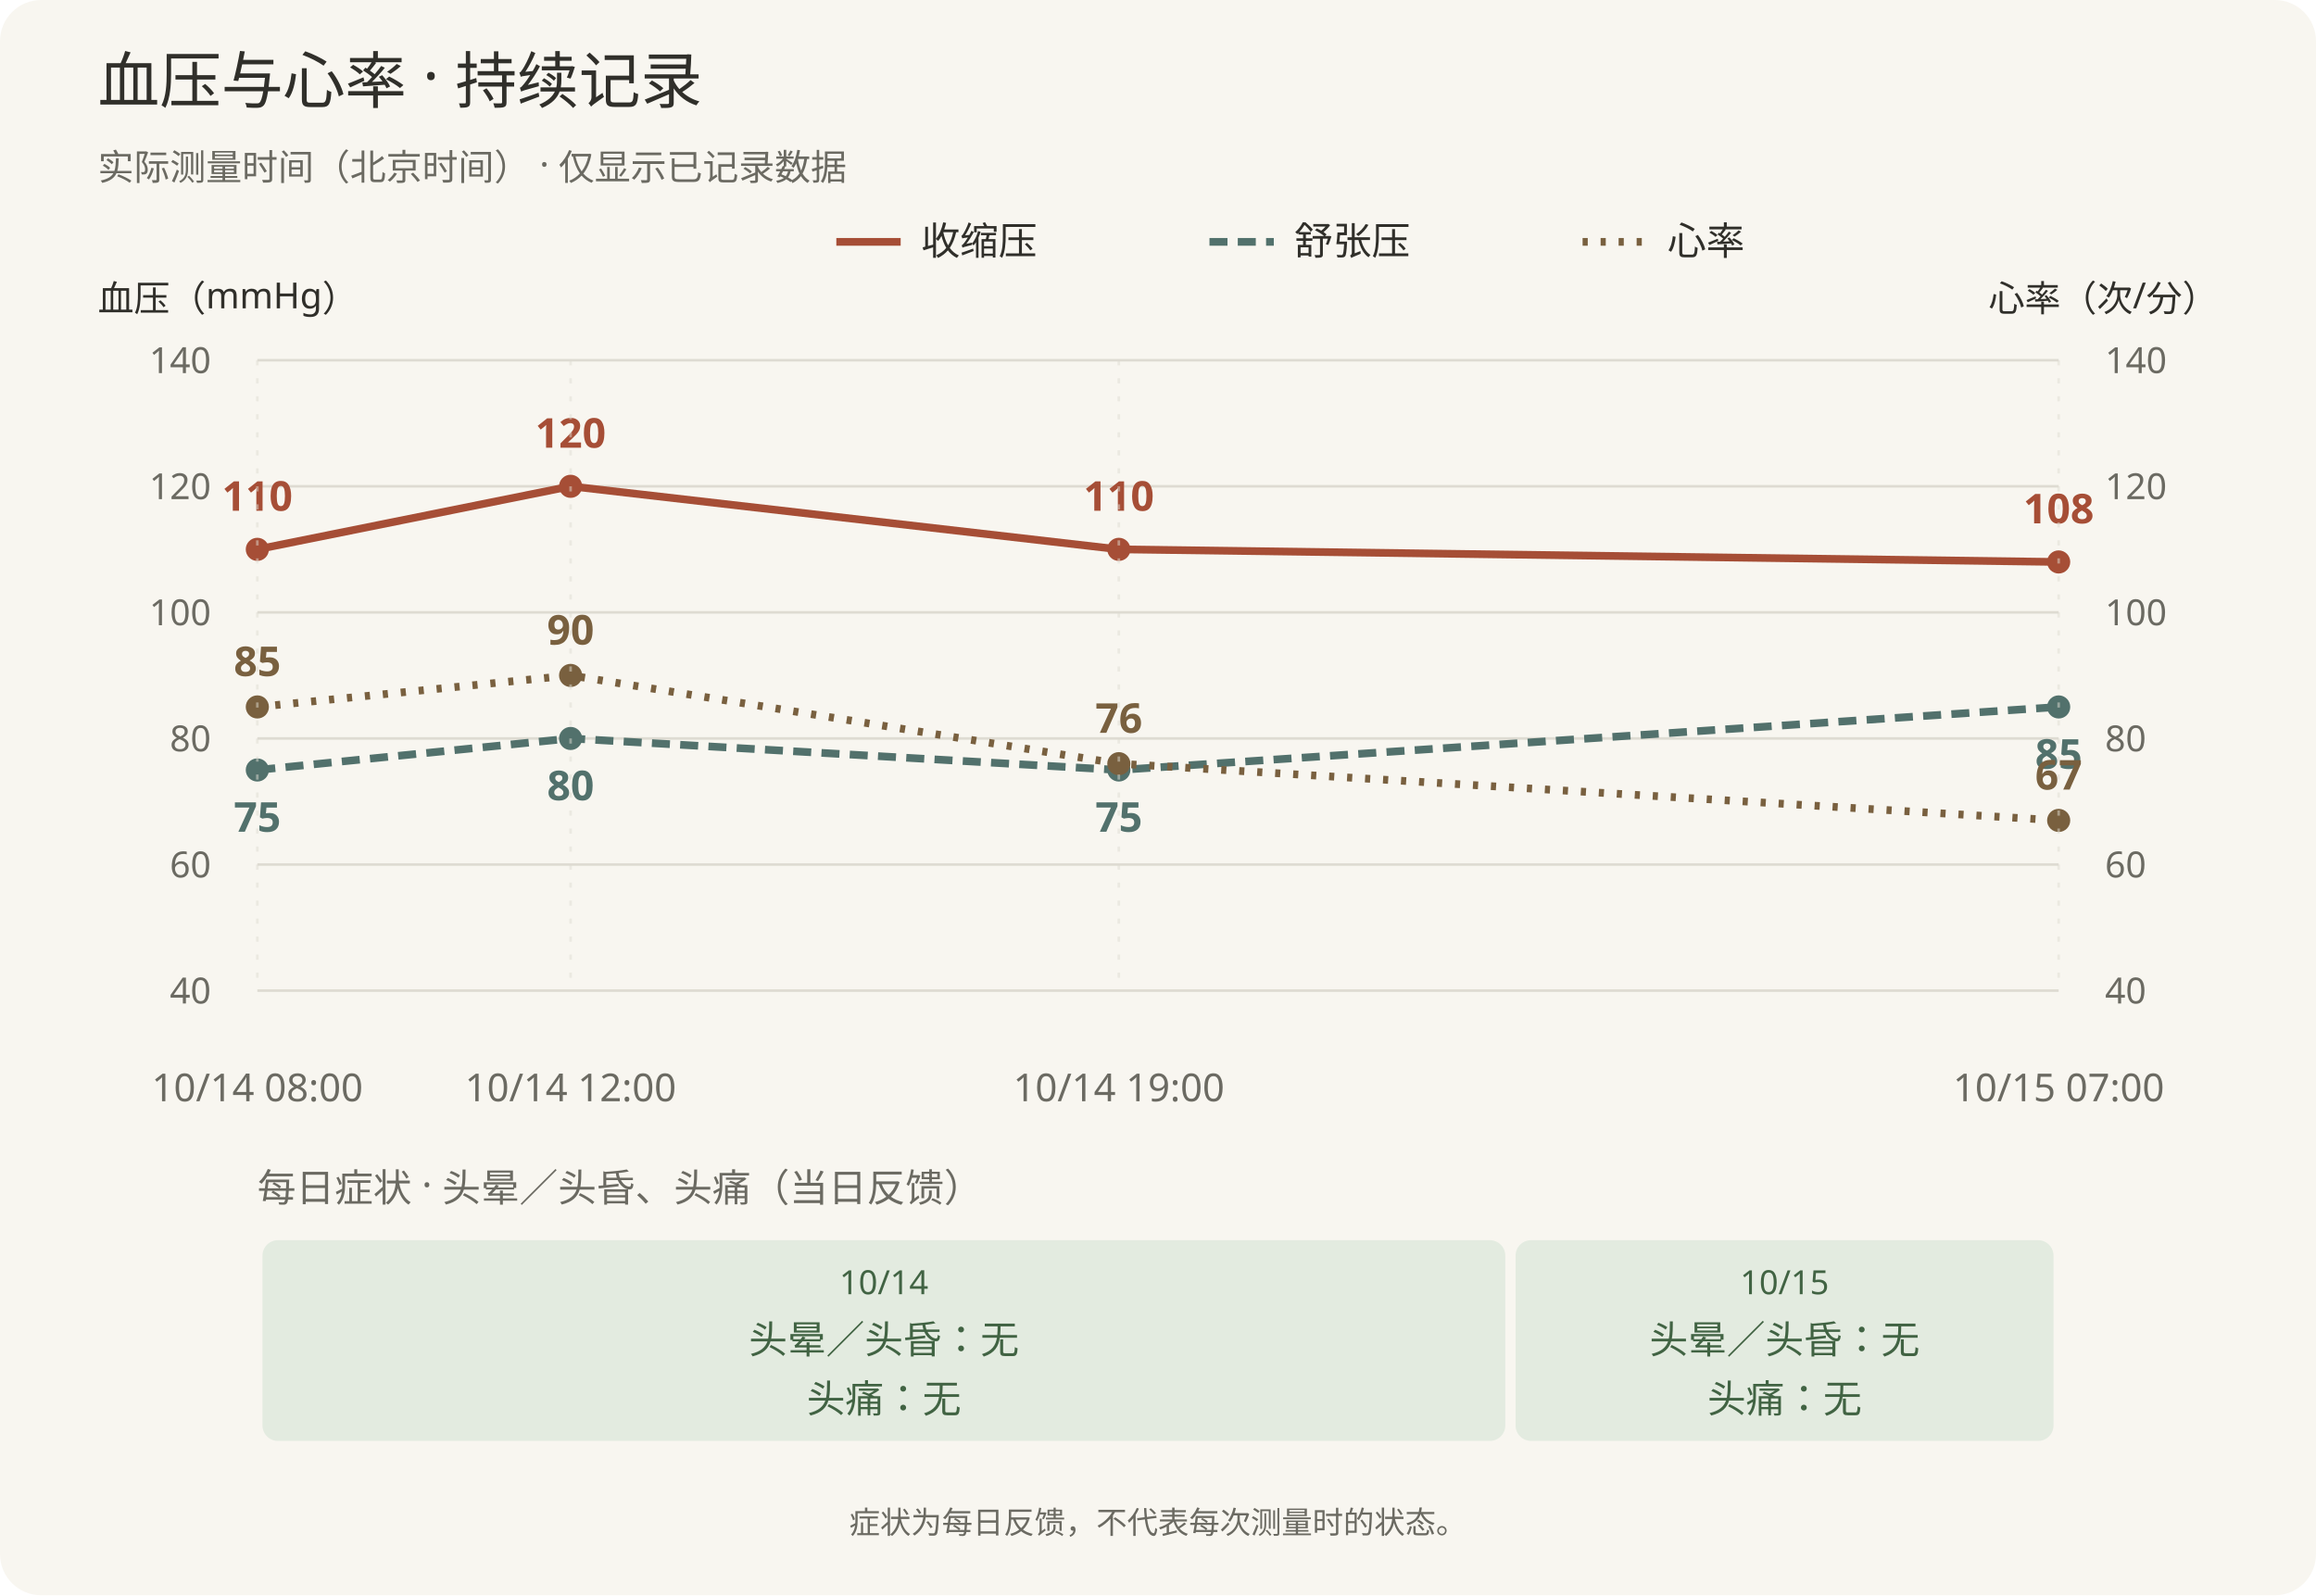
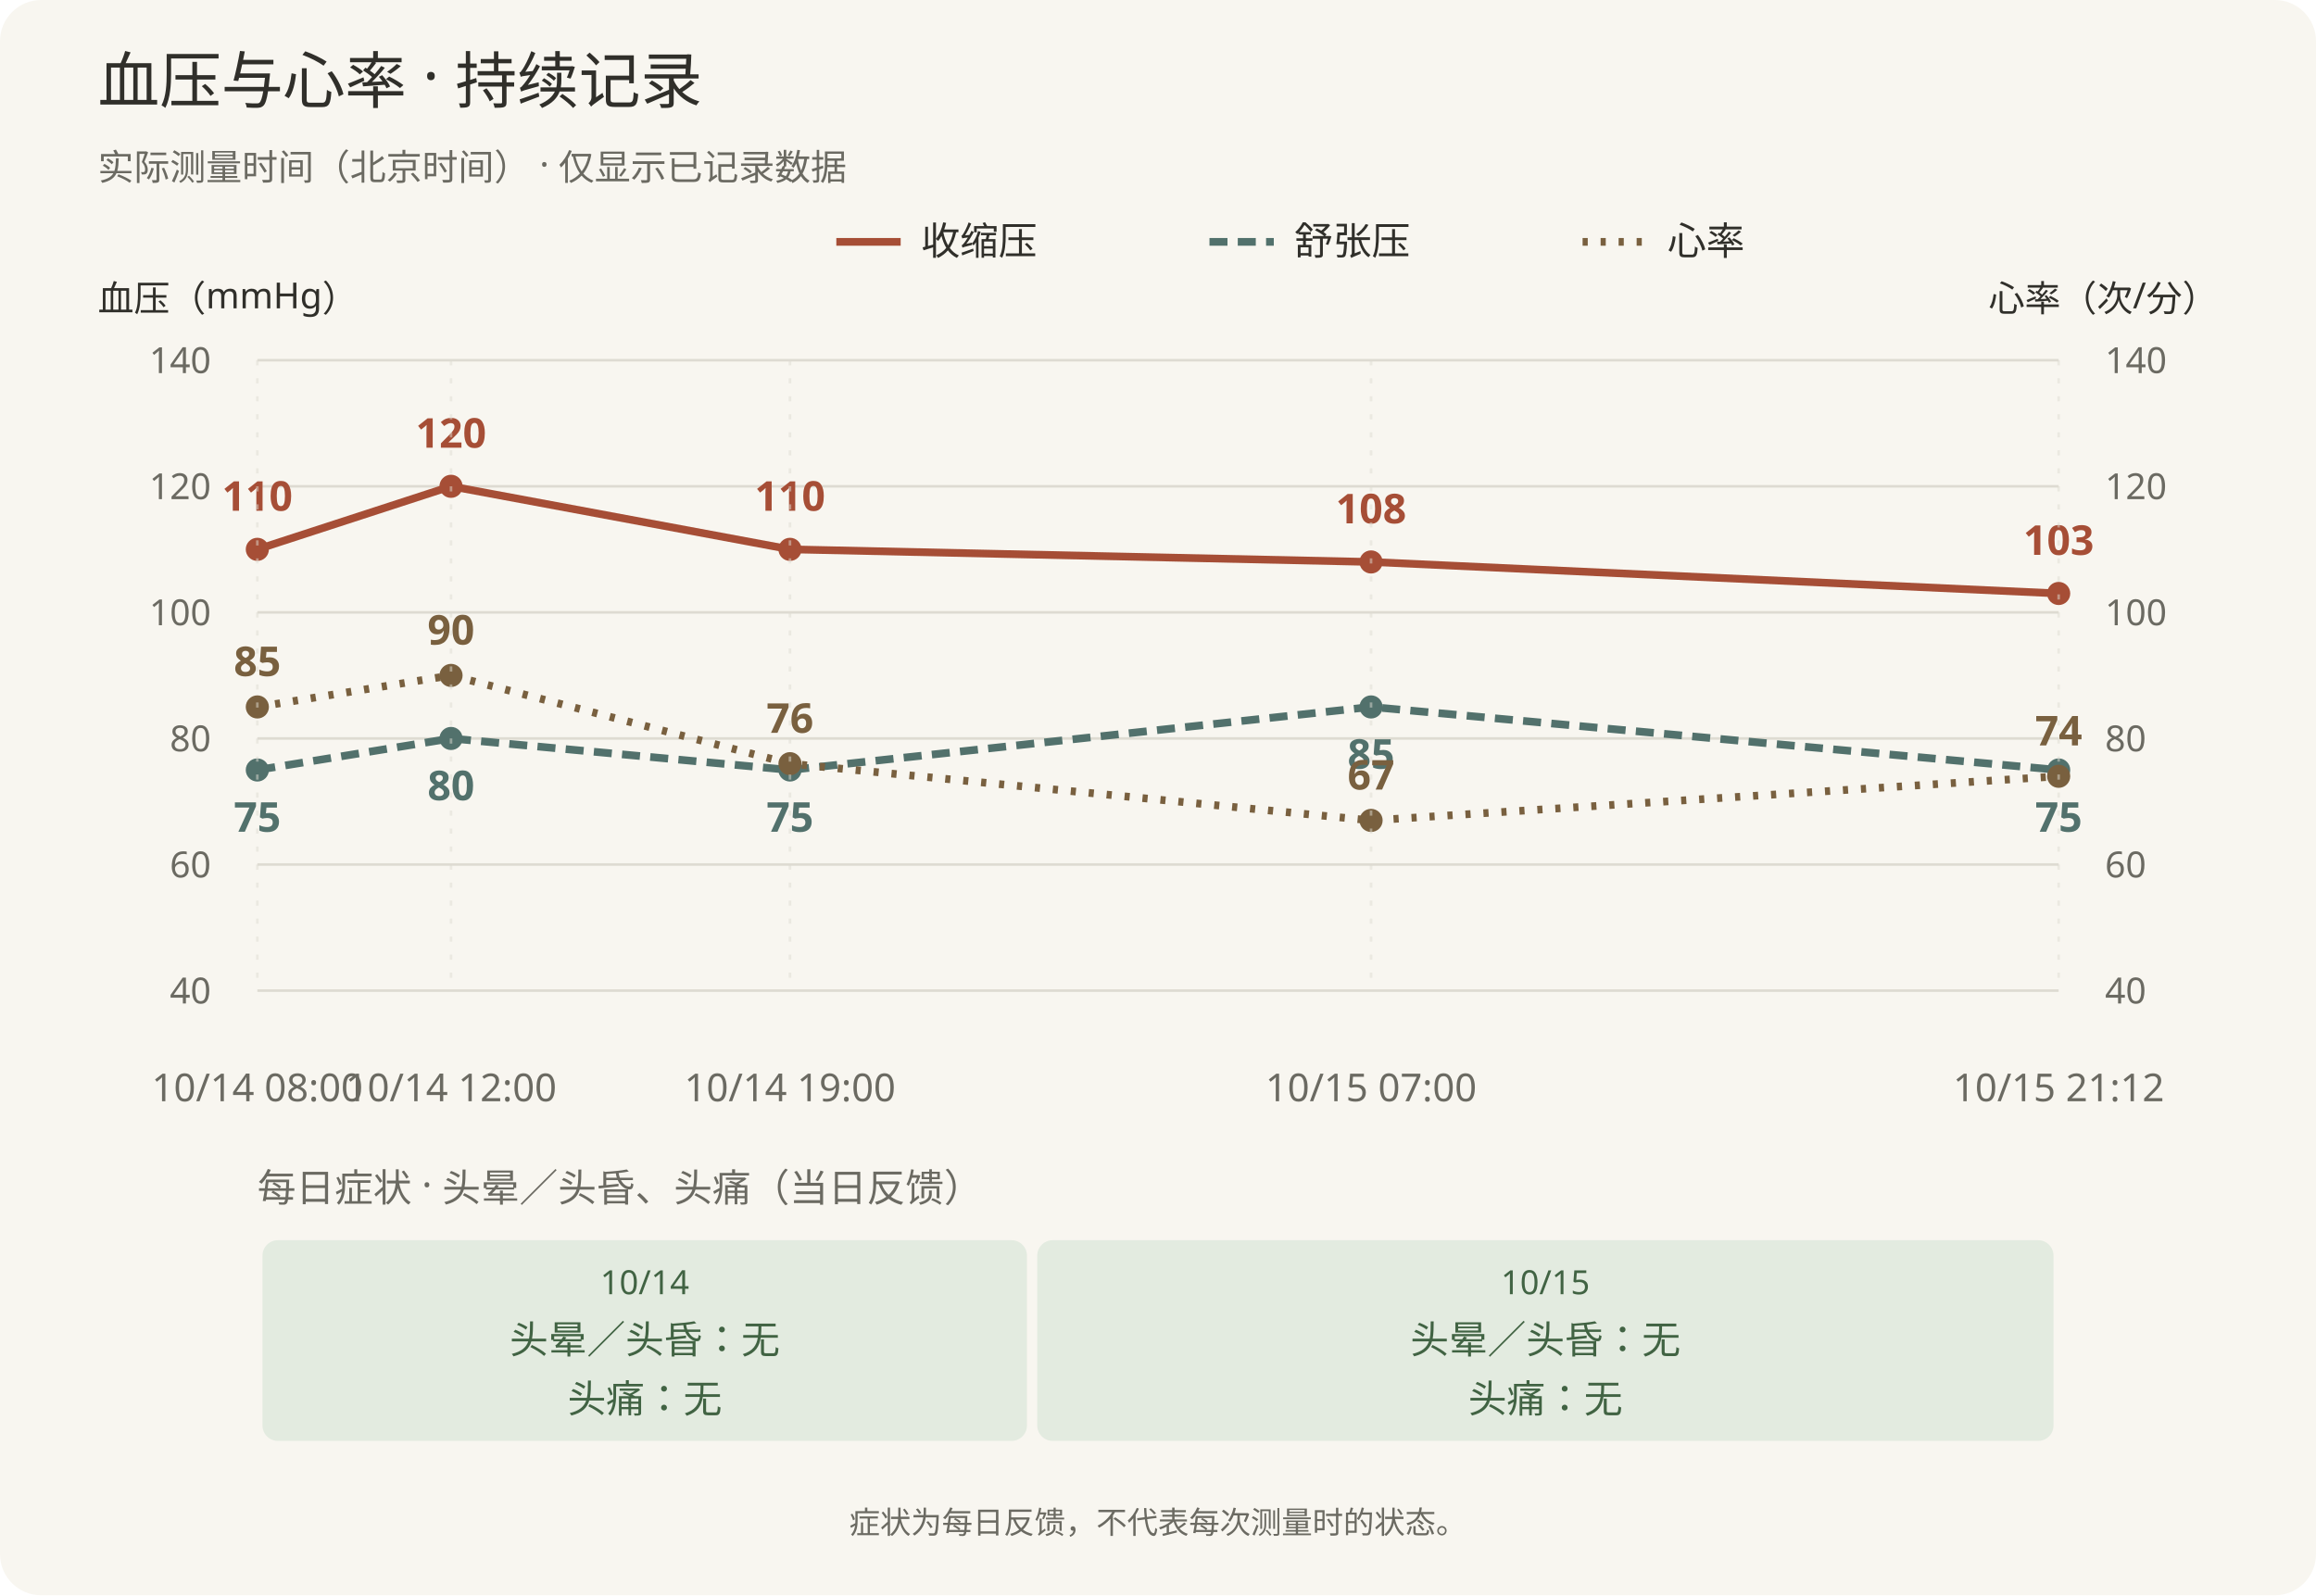
<svg xmlns="http://www.w3.org/2000/svg" viewBox="0 0 900 620" role="img" aria-labelledby="title desc">
  <rect width="900" height="620" rx="16" fill="#f8f6f0" />
  <g font-family="system-ui,Microsoft YaHei,sans-serif" fill="#302f2a">
    <text x="38" y="40" font-size="24">血压与心率 · 持续记录</text>
    <text x="38" y="70" font-size="14" fill="#6b6a62">实际测量时间（北京时间） · 仅显示已记录数据</text>
    <text x="38" y="121" font-size="14">血压（mmHg）</text>
    <text x="862" y="121" text-anchor="end" font-size="14">心率（次/分）</text>
    <line x1="100" x2="800" y1="385" y2="385" stroke="#dedbd2" />
    <text x="82" y="390" text-anchor="end" font-size="14" fill="#6b6a62">40</text>
    <text x="818" y="390" font-size="14" fill="#6b6a62">40</text>
    <line x1="100" x2="800" y1="336" y2="336" stroke="#dedbd2" />
    <text x="82" y="341" text-anchor="end" font-size="14" fill="#6b6a62">60</text>
    <text x="818" y="341" font-size="14" fill="#6b6a62">60</text>
    <line x1="100" x2="800" y1="287" y2="287" stroke="#dedbd2" />
    <text x="82" y="292" text-anchor="end" font-size="14" fill="#6b6a62">80</text>
    <text x="818" y="292" font-size="14" fill="#6b6a62">80</text>
    <line x1="100" x2="800" y1="238" y2="238" stroke="#dedbd2" />
    <text x="82" y="243" text-anchor="end" font-size="14" fill="#6b6a62">100</text>
    <text x="818" y="243" font-size="14" fill="#6b6a62">100</text>
    <line x1="100" x2="800" y1="189" y2="189" stroke="#dedbd2" />
    <text x="82" y="194" text-anchor="end" font-size="14" fill="#6b6a62">120</text>
    <text x="818" y="194" font-size="14" fill="#6b6a62">120</text>
    <line x1="100" x2="800" y1="140" y2="140" stroke="#dedbd2" />
    <text x="82" y="145" text-anchor="end" font-size="14" fill="#6b6a62">140</text>
    <text x="818" y="145" font-size="14" fill="#6b6a62">140</text>
    <line x1="325" x2="350" y1="94" y2="94" stroke="#a64e36" stroke-width="3" />
    <text x="358" y="99" font-size="15">收缩压</text>
-     <polyline points="100,213.5 221.739,189 434.783,213.5 800,218.4" fill="none" stroke="#a64e36" stroke-width="3" />
+     <polyline points="100,213.5 175.269,189 306.989,213.5 532.796,218.4 800,230.65" fill="none" stroke="#a64e36" stroke-width="3" />
    <circle cx="100" cy="213.5" r="4.5" fill="#a64e36" />
    <text x="100" y="198.5" font-size="16" text-anchor="middle" fill="#a64e36" font-weight="600">110</text>
-     <circle cx="221.739" cy="189" r="4.5" fill="#a64e36" />
-     <text x="221.739" y="174" font-size="16" text-anchor="middle" fill="#a64e36" font-weight="600">120</text>
-     <circle cx="434.783" cy="213.5" r="4.5" fill="#a64e36" />
-     <text x="434.783" y="198.5" font-size="16" text-anchor="middle" fill="#a64e36" font-weight="600">110</text>
-     <circle cx="800" cy="218.4" r="4.5" fill="#a64e36" />
-     <text x="800" y="203.4" font-size="16" text-anchor="middle" fill="#a64e36" font-weight="600">108</text>
+     <circle cx="175.269" cy="189" r="4.5" fill="#a64e36" />
+     <text x="175.269" y="174" font-size="16" text-anchor="middle" fill="#a64e36" font-weight="600">120</text>
+     <circle cx="306.989" cy="213.5" r="4.5" fill="#a64e36" />
+     <text x="306.989" y="198.5" font-size="16" text-anchor="middle" fill="#a64e36" font-weight="600">110</text>
+     <circle cx="532.796" cy="218.4" r="4.5" fill="#a64e36" />
+     <text x="532.796" y="203.4" font-size="16" text-anchor="middle" fill="#a64e36" font-weight="600">108</text>
+     <circle cx="800" cy="230.65" r="4.5" fill="#a64e36" />
+     <text x="800" y="215.65" font-size="16" text-anchor="middle" fill="#a64e36" font-weight="600">103</text>
    <line x1="470" x2="495" y1="94" y2="94" stroke="#52716c" stroke-width="3" stroke-dasharray="7 4" />
    <text x="503" y="99" font-size="15">舒张压</text>
-     <polyline points="100,299.25 221.739,287 434.783,299.25 800,274.75" fill="none" stroke="#52716c" stroke-width="3" stroke-dasharray="7 4" />
+     <polyline points="100,299.25 175.269,287 306.989,299.25 532.796,274.75 800,299.25" fill="none" stroke="#52716c" stroke-width="3" stroke-dasharray="7 4" />
    <circle cx="100" cy="299.25" r="4.5" fill="#52716c" />
    <text x="100" y="323.25" font-size="16" text-anchor="middle" fill="#52716c" font-weight="600">75</text>
-     <circle cx="221.739" cy="287" r="4.5" fill="#52716c" />
-     <text x="221.739" y="311" font-size="16" text-anchor="middle" fill="#52716c" font-weight="600">80</text>
-     <circle cx="434.783" cy="299.25" r="4.5" fill="#52716c" />
-     <text x="434.783" y="323.25" font-size="16" text-anchor="middle" fill="#52716c" font-weight="600">75</text>
-     <circle cx="800" cy="274.75" r="4.5" fill="#52716c" />
-     <text x="800" y="298.75" font-size="16" text-anchor="middle" fill="#52716c" font-weight="600">85</text>
+     <circle cx="175.269" cy="287" r="4.5" fill="#52716c" />
+     <text x="175.269" y="311" font-size="16" text-anchor="middle" fill="#52716c" font-weight="600">80</text>
+     <circle cx="306.989" cy="299.25" r="4.5" fill="#52716c" />
+     <text x="306.989" y="323.25" font-size="16" text-anchor="middle" fill="#52716c" font-weight="600">75</text>
+     <circle cx="532.796" cy="274.75" r="4.5" fill="#52716c" />
+     <text x="532.796" y="298.75" font-size="16" text-anchor="middle" fill="#52716c" font-weight="600">85</text>
+     <circle cx="800" cy="299.25" r="4.5" fill="#52716c" />
+     <text x="800" y="323.25" font-size="16" text-anchor="middle" fill="#52716c" font-weight="600">75</text>
    <line x1="615" x2="640" y1="94" y2="94" stroke="#79603f" stroke-width="3" stroke-dasharray="2 5" />
    <text x="648" y="99" font-size="15">心率</text>
-     <polyline points="100,274.75 221.739,262.5 434.783,296.8 800,318.85" fill="none" stroke="#79603f" stroke-width="3" stroke-dasharray="2 5" />
+     <polyline points="100,274.75 175.269,262.5 306.989,296.8 532.796,318.85 800,301.7" fill="none" stroke="#79603f" stroke-width="3" stroke-dasharray="2 5" />
    <circle cx="100" cy="274.75" r="4.5" fill="#79603f" />
    <text x="100" y="262.75" font-size="16" text-anchor="middle" fill="#79603f" font-weight="600">85</text>
-     <circle cx="221.739" cy="262.5" r="4.5" fill="#79603f" />
-     <text x="221.739" y="250.5" font-size="16" text-anchor="middle" fill="#79603f" font-weight="600">90</text>
-     <circle cx="434.783" cy="296.8" r="4.5" fill="#79603f" />
-     <text x="434.783" y="284.8" font-size="16" text-anchor="middle" fill="#79603f" font-weight="600">76</text>
-     <circle cx="800" cy="318.85" r="4.5" fill="#79603f" />
-     <text x="800" y="306.85" font-size="16" text-anchor="middle" fill="#79603f" font-weight="600">67</text>
+     <circle cx="175.269" cy="262.5" r="4.5" fill="#79603f" />
+     <text x="175.269" y="250.5" font-size="16" text-anchor="middle" fill="#79603f" font-weight="600">90</text>
+     <circle cx="306.989" cy="296.8" r="4.5" fill="#79603f" />
+     <text x="306.989" y="284.8" font-size="16" text-anchor="middle" fill="#79603f" font-weight="600">76</text>
+     <circle cx="532.796" cy="318.85" r="4.5" fill="#79603f" />
+     <text x="532.796" y="306.85" font-size="16" text-anchor="middle" fill="#79603f" font-weight="600">67</text>
+     <circle cx="800" cy="301.7" r="4.5" fill="#79603f" />
+     <text x="800" y="289.7" font-size="16" text-anchor="middle" fill="#79603f" font-weight="600">74</text>
    <line x1="100" x2="100" y1="140" y2="385" stroke="#dedbd2" stroke-dasharray="2 5" opacity=".5" />
    <text x="100" y="428" text-anchor="middle" font-size="15" fill="#6b6a62">10/14 08:00</text>
-     <line x1="221.739" x2="221.739" y1="140" y2="385" stroke="#dedbd2" stroke-dasharray="2 5" opacity=".5" />
-     <text x="221.739" y="428" text-anchor="middle" font-size="15" fill="#6b6a62">10/14 12:00</text>
-     <line x1="434.783" x2="434.783" y1="140" y2="385" stroke="#dedbd2" stroke-dasharray="2 5" opacity=".5" />
-     <text x="434.783" y="428" text-anchor="middle" font-size="15" fill="#6b6a62">10/14 19:00</text>
+     <line x1="175.269" x2="175.269" y1="140" y2="385" stroke="#dedbd2" stroke-dasharray="2 5" opacity=".5" />
+     <text x="175.269" y="428" text-anchor="middle" font-size="15" fill="#6b6a62">10/14 12:00</text>
+     <line x1="306.989" x2="306.989" y1="140" y2="385" stroke="#dedbd2" stroke-dasharray="2 5" opacity=".5" />
+     <text x="306.989" y="428" text-anchor="middle" font-size="15" fill="#6b6a62">10/14 19:00</text>
+     <line x1="532.796" x2="532.796" y1="140" y2="385" stroke="#dedbd2" stroke-dasharray="2 5" opacity=".5" />
+     <text x="532.796" y="428" text-anchor="middle" font-size="15" fill="#6b6a62">10/15 07:00</text>
    <line x1="800" x2="800" y1="140" y2="385" stroke="#dedbd2" stroke-dasharray="2 5" opacity=".5" />
-     <text x="800" y="428" text-anchor="middle" font-size="15" fill="#6b6a62">10/15 07:00</text>
+     <text x="800" y="428" text-anchor="middle" font-size="15" fill="#6b6a62">10/15 21:12</text>
    <text x="100" y="467" font-size="15" fill="#6b6a62">每日症状 · 头晕／头昏、头痛（当日反馈）</text>
-     <rect x="102" y="482" width="482.957" height="78" rx="6" fill="#e3ebe0" />
-     <text x="343.478" y="503" text-anchor="middle" font-size="13" fill="#416343">10/14</text>
-     <text x="343.478" y="526" text-anchor="middle" font-size="15" fill="#416343">头晕／头昏：无</text>
-     <text x="343.478" y="549" text-anchor="middle" font-size="15" fill="#416343">头痛：无</text>
-     <rect x="588.957" y="482" width="209.043" height="78" rx="6" fill="#e3ebe0" />
-     <text x="693.478" y="503" text-anchor="middle" font-size="13" fill="#416343">10/15</text>
-     <text x="693.478" y="526" text-anchor="middle" font-size="15" fill="#416343">头晕／头昏：无</text>
-     <text x="693.478" y="549" text-anchor="middle" font-size="15" fill="#416343">头痛：无</text>
+     <rect x="102" y="482" width="297.075" height="78" rx="6" fill="#e3ebe0" />
+     <text x="250.538" y="503" text-anchor="middle" font-size="13" fill="#416343">10/14</text>
+     <text x="250.538" y="526" text-anchor="middle" font-size="15" fill="#416343">头晕／头昏：无</text>
+     <text x="250.538" y="549" text-anchor="middle" font-size="15" fill="#416343">头痛：无</text>
+     <rect x="403.075" y="482" width="394.925" height="78" rx="6" fill="#e3ebe0" />
+     <text x="600.538" y="503" text-anchor="middle" font-size="13" fill="#416343">10/15</text>
+     <text x="600.538" y="526" text-anchor="middle" font-size="15" fill="#416343">头晕／头昏：无</text>
+     <text x="600.538" y="549" text-anchor="middle" font-size="15" fill="#416343">头痛：无</text>
    <text x="450" y="596" text-anchor="middle" font-size="12" fill="#6b6a62">症状为每日反馈，不代表每次测量时的状态。</text>
  </g>
</svg>
